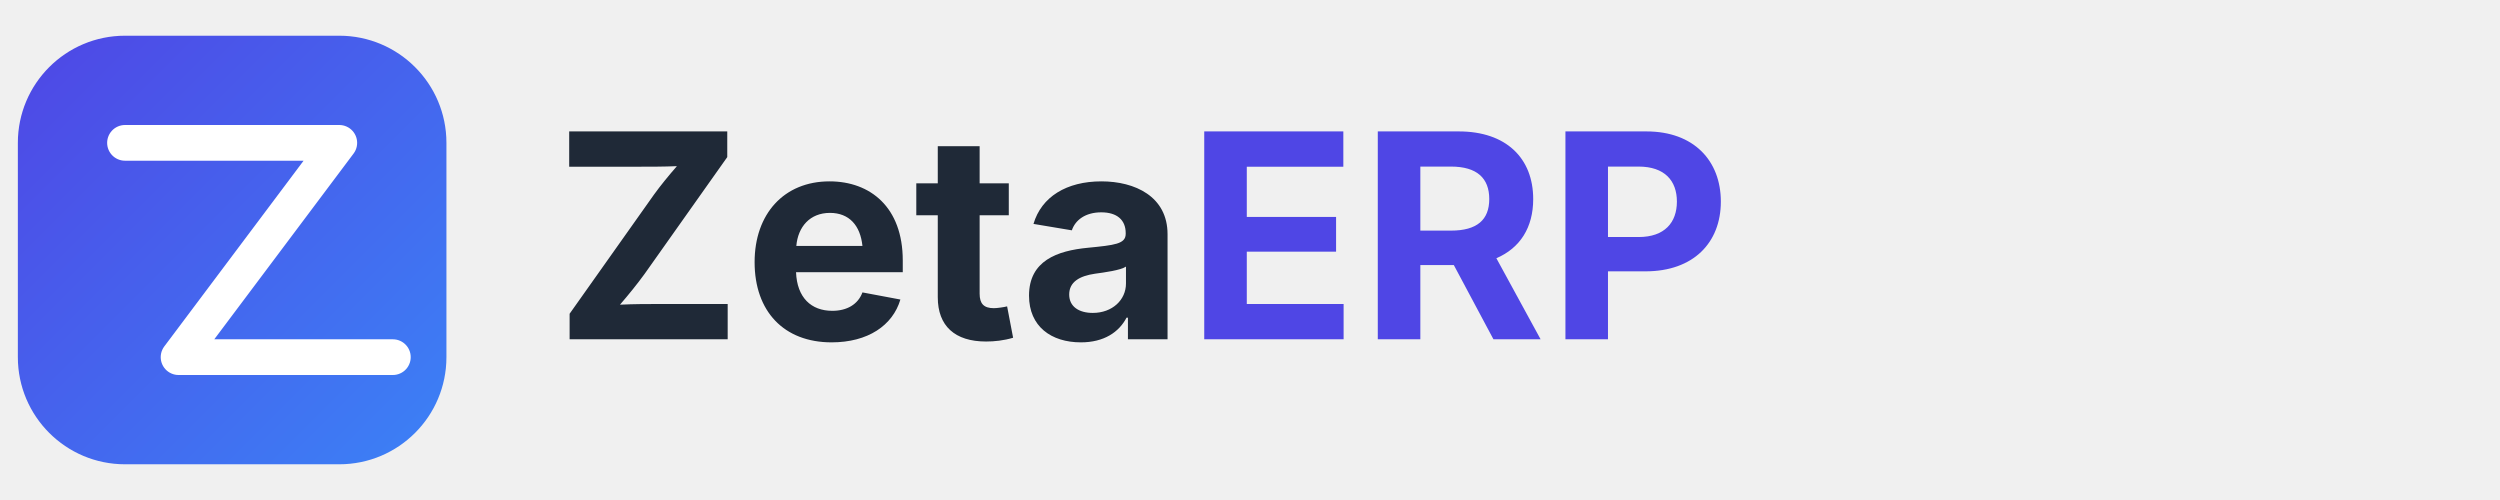
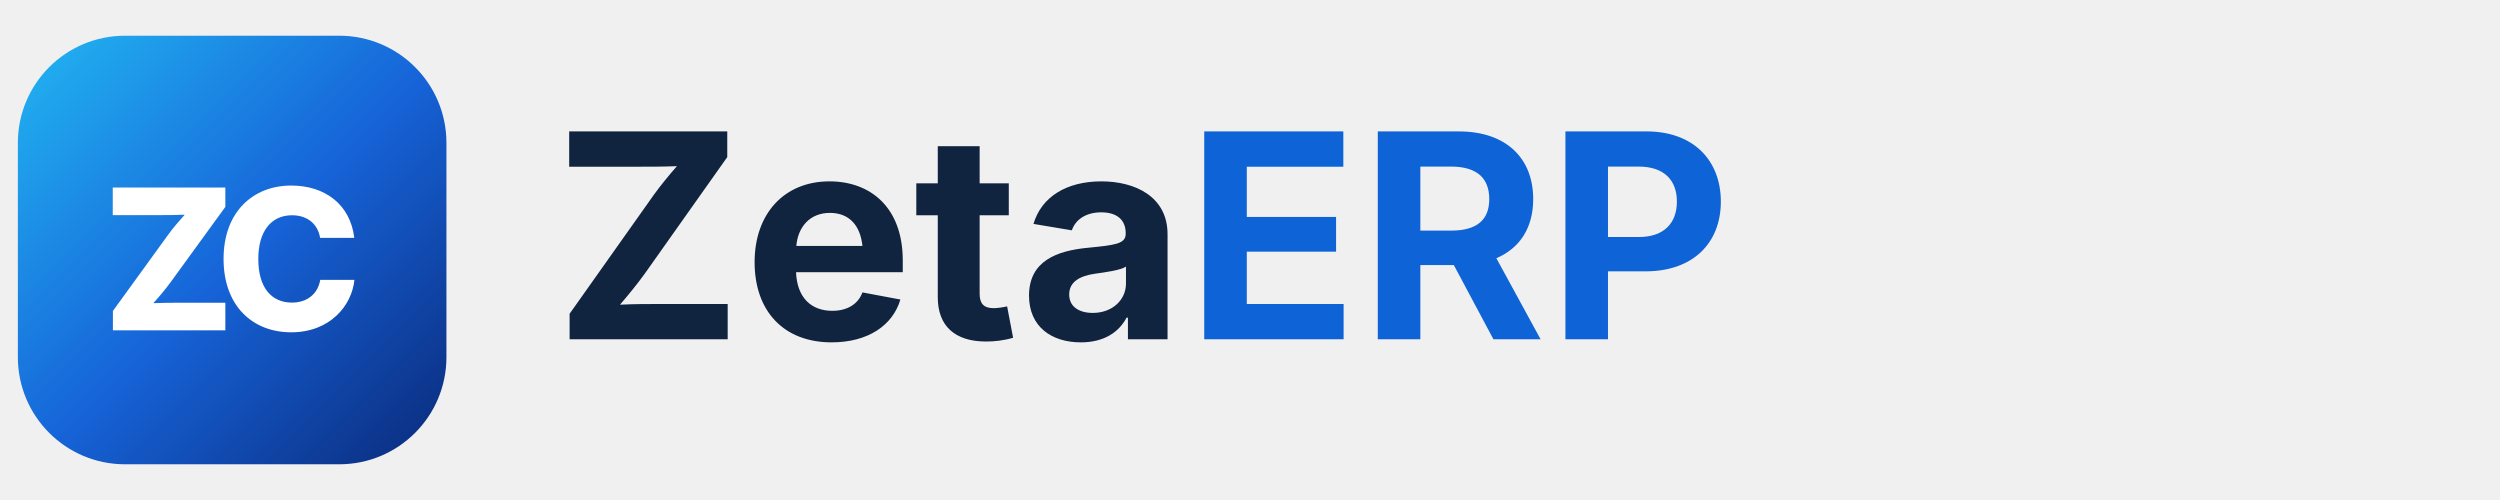
<svg xmlns="http://www.w3.org/2000/svg" viewBox="0 0 280 56">
  <defs>
    <linearGradient id="zg" x1="0%" y1="0%" x2="100%" y2="100%">
-       <stop offset="0%" style="stop-color:#4F46E5" />
-       <stop offset="100%" style="stop-color:#3B82F6" />
+       <stop offset="0%" style="stop-color:#22B6F2" />
+       <stop offset="52%" style="stop-color:#1663D8" />
+       <stop offset="100%" style="stop-color:#0A2A7A" />
    </linearGradient>
  </defs>
  <rect x="2" y="4" width="48" height="48" rx="12" fill="url(#zg)" />
-   <path d="M14 16h24l-18 24h24" stroke="#fff" stroke-width="4" stroke-linecap="round" stroke-linejoin="round" fill="none" />
-   <text x="62" y="38" font-family="Inter, -apple-system, BlinkMacSystemFont, 'Segoe UI', sans-serif" font-size="32" font-weight="700" fill="#1F2937">Zeta<tspan fill="#4F46E5">ERP</tspan>
+   <text x="26" y="37" font-family="'Segoe UI', Inter, -apple-system, sans-serif" font-size="22" font-weight="800" letter-spacing="-1.5" fill="#fff" text-anchor="middle">ZC</text>
+   <text x="62" y="38" font-family="Inter, -apple-system, BlinkMacSystemFont, 'Segoe UI', sans-serif" font-size="32" font-weight="700" fill="#10233F">Zeta<tspan fill="#0E63D6">ERP</tspan>
  </text>
</svg>
